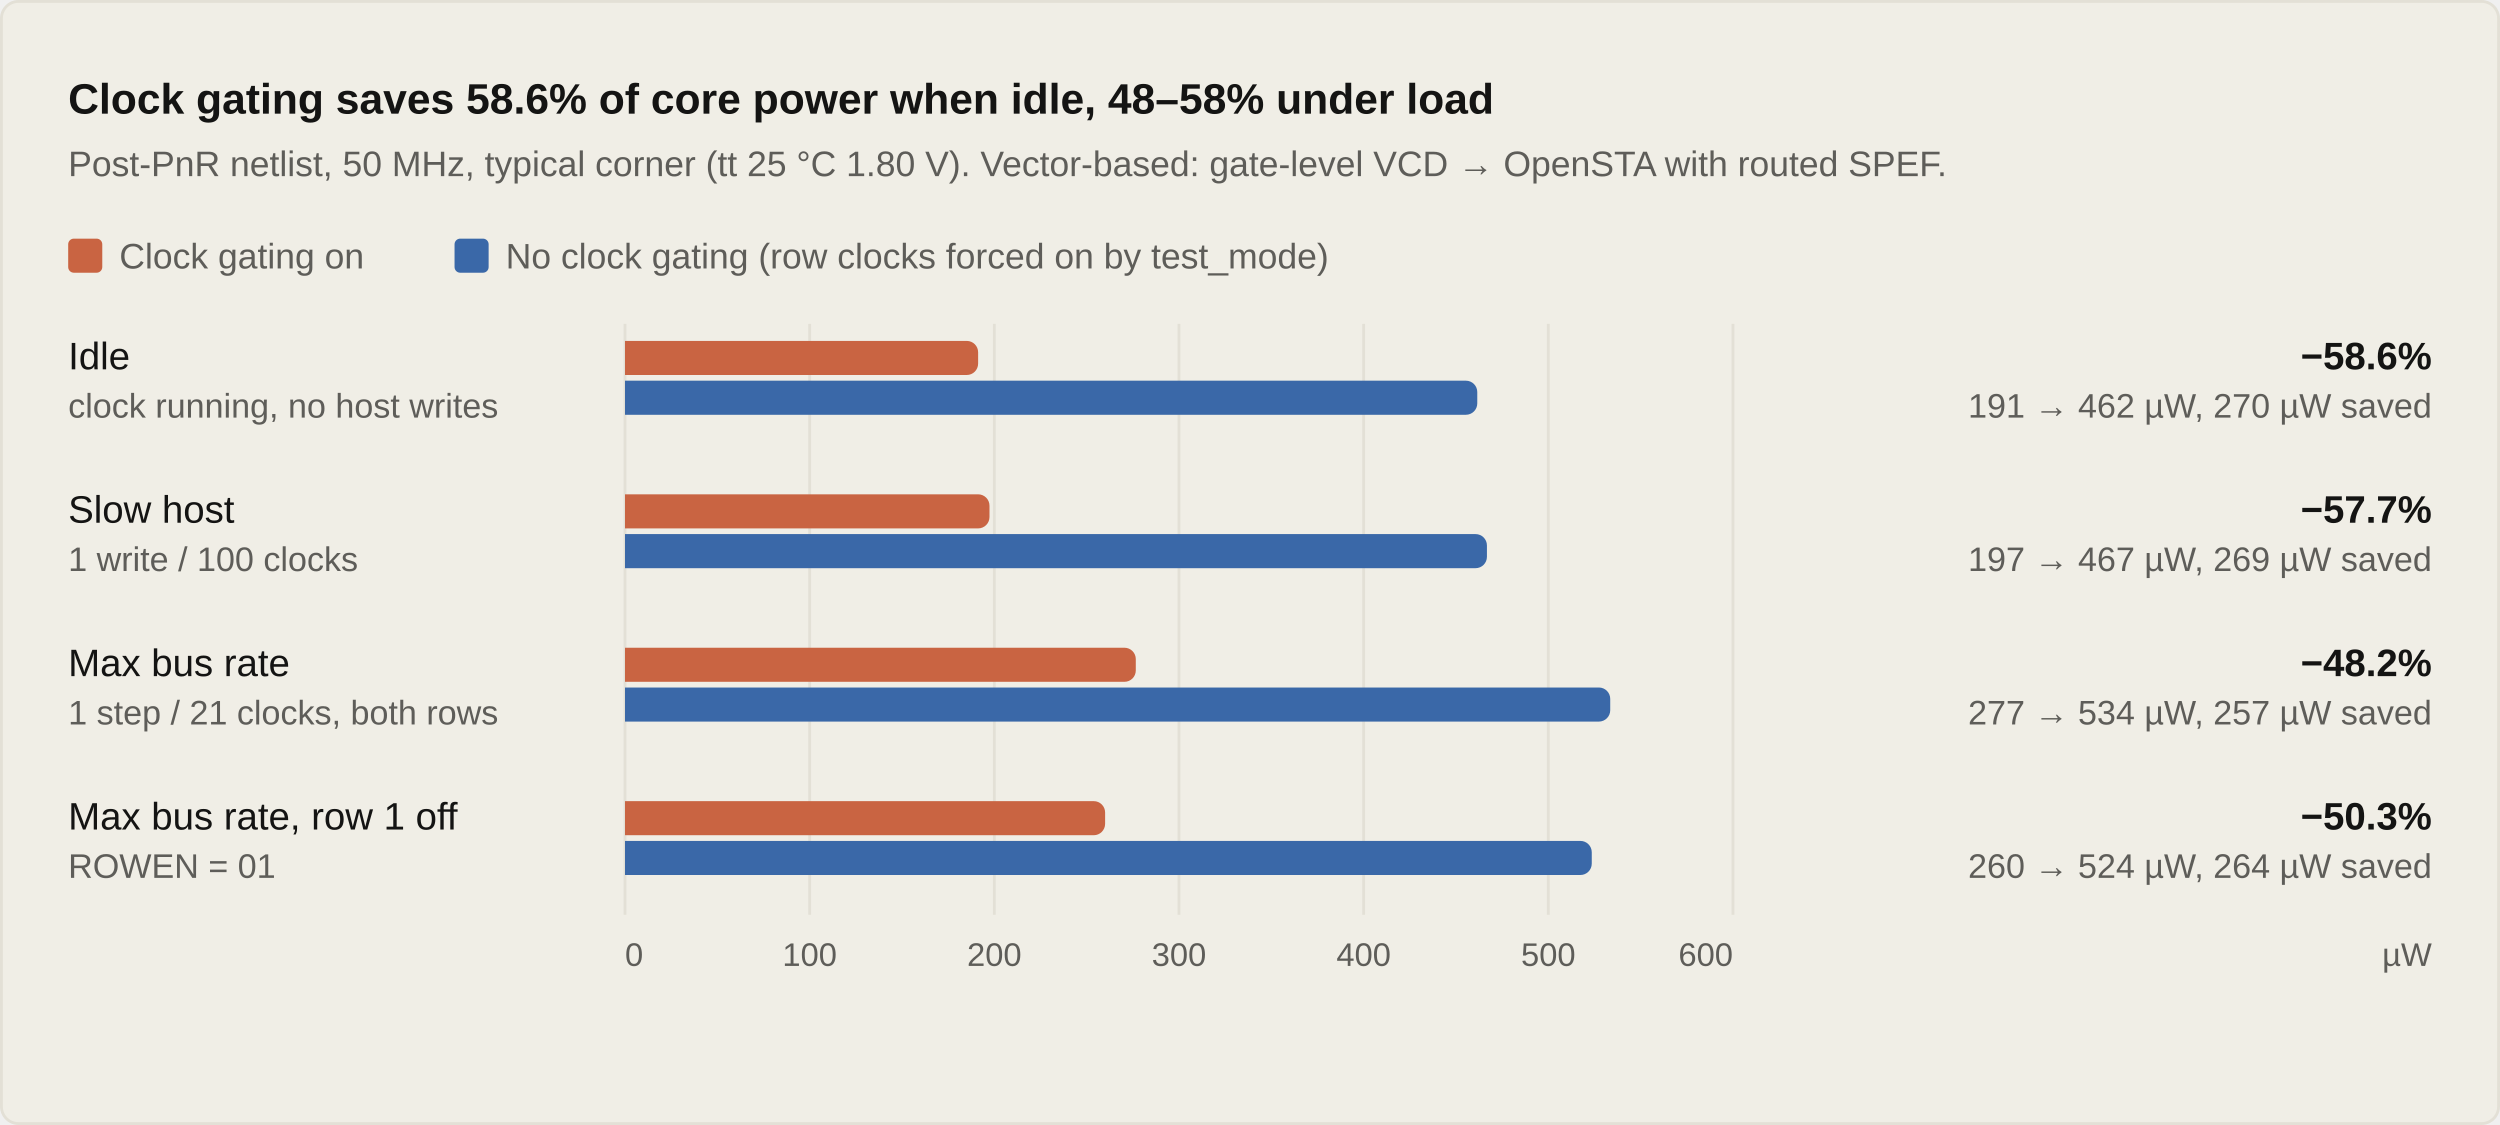
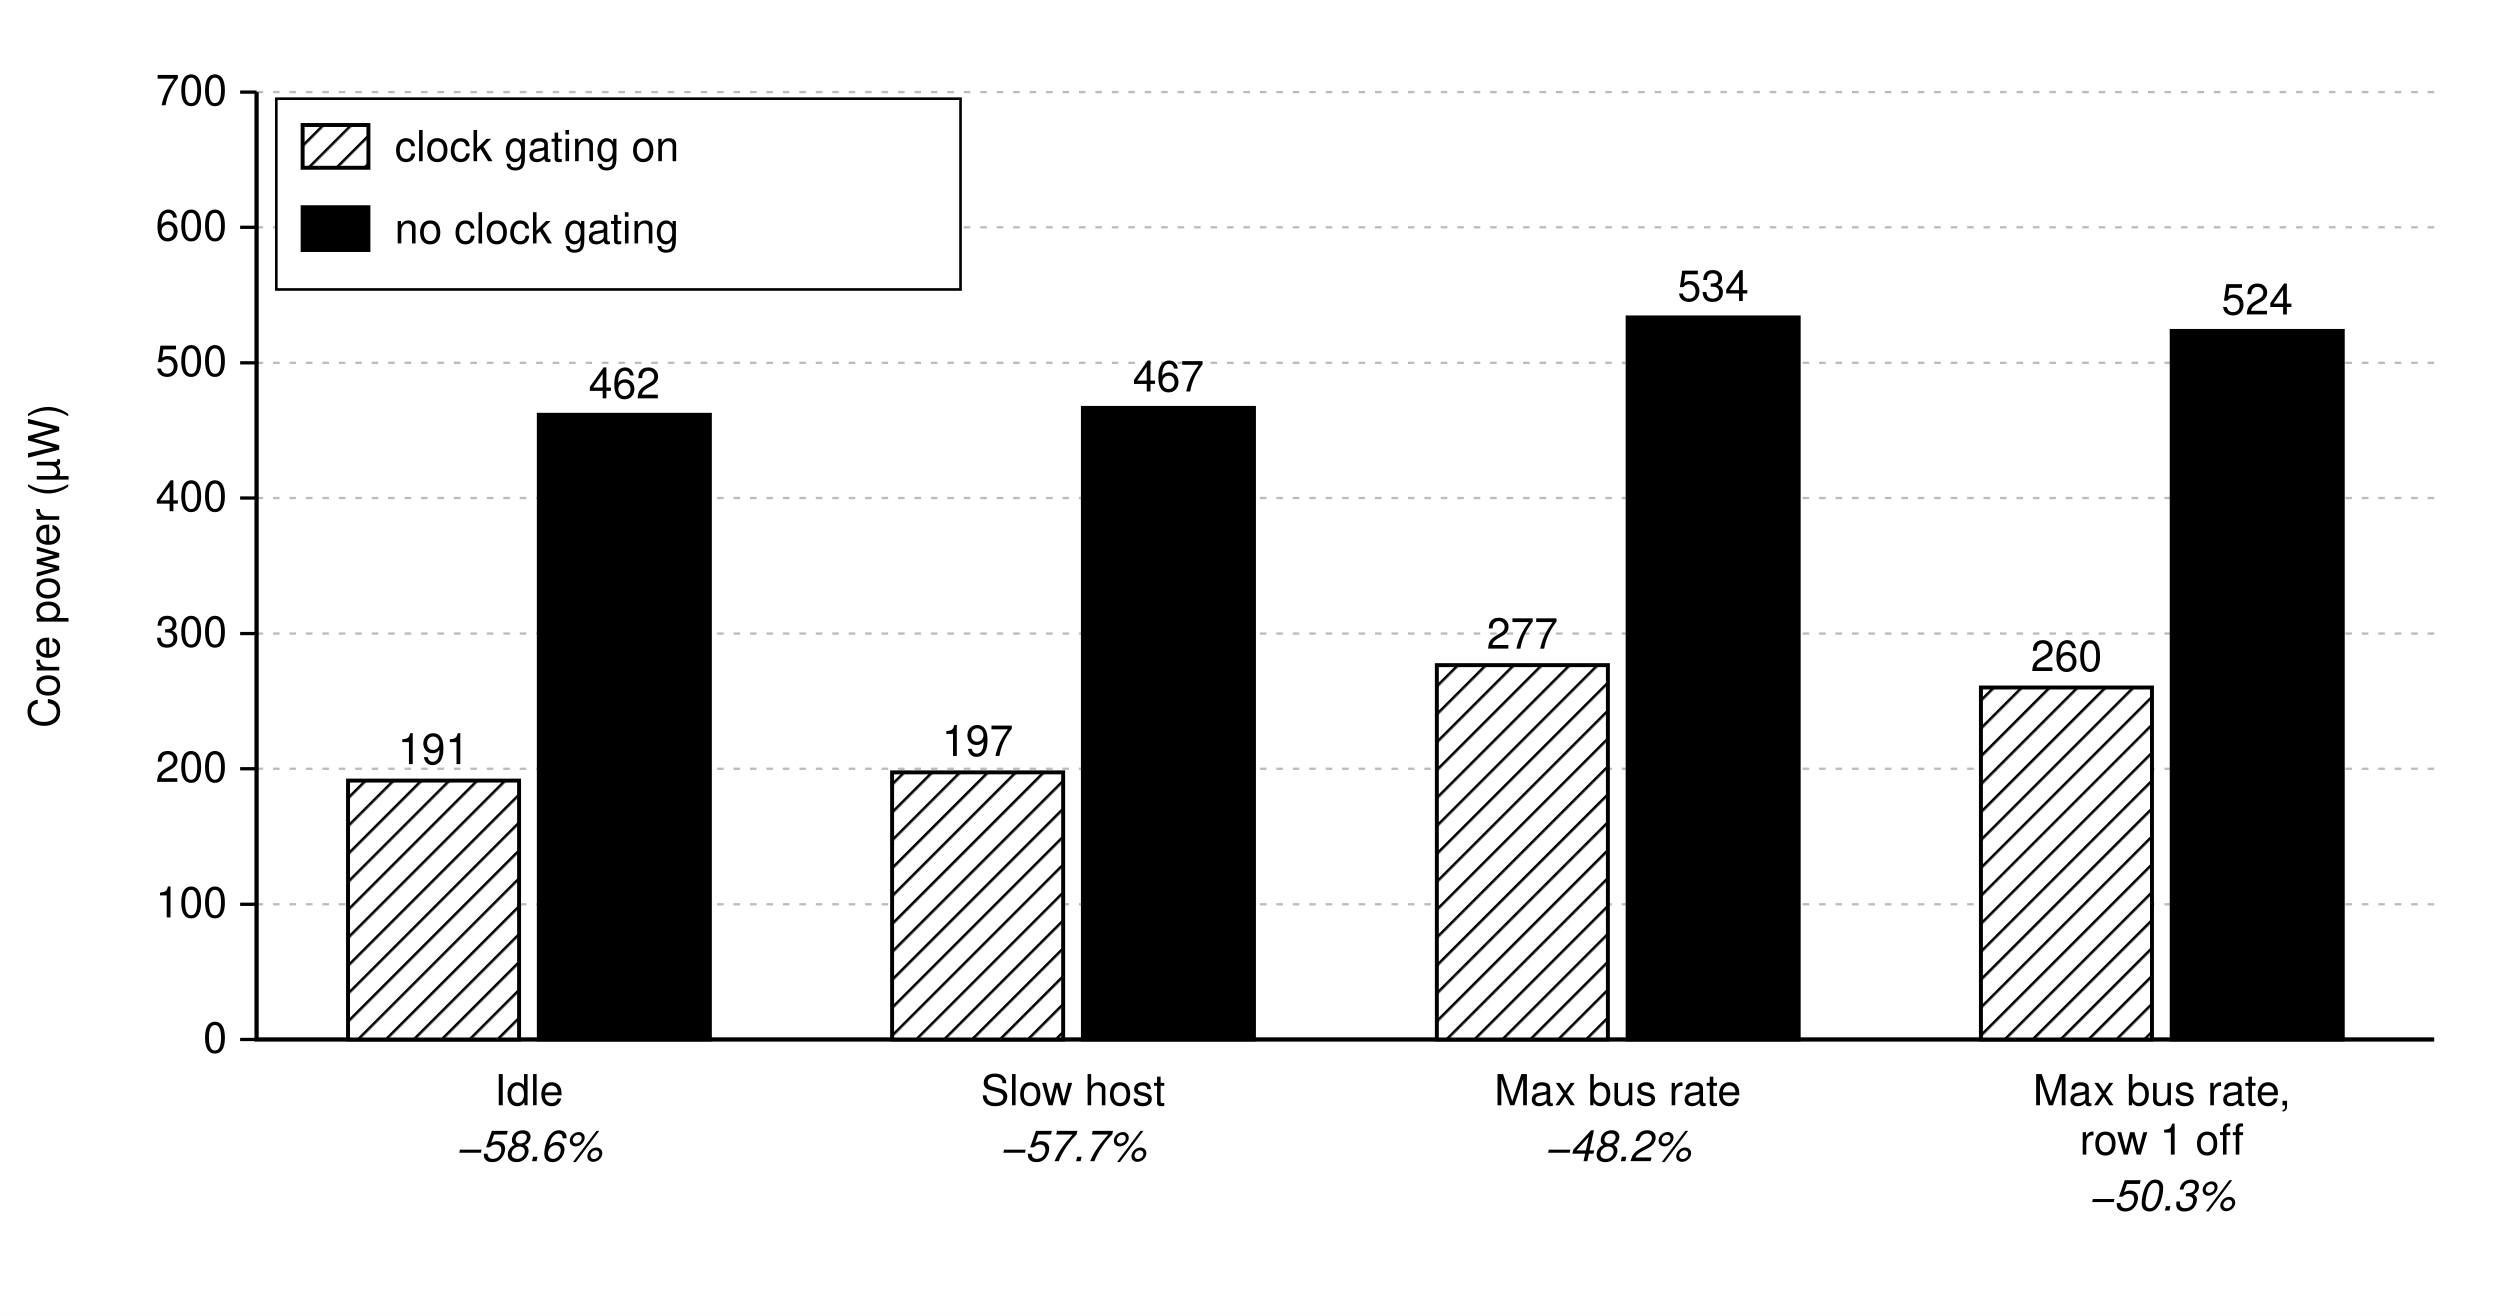
- <svg xmlns="http://www.w3.org/2000/svg" width="880" height="396" viewBox="0 0 880 396" font-family="'Inter Tight','Helvetica Neue',Arial,sans-serif" role="img" aria-label="Core power with and without clock gating for four workloads">
-   <rect x="0.5" y="0.5" width="879" height="395" rx="6" fill="#f0eee6" stroke="#e3e0d6" />
-   <text x="24" y="40" font-size="15" font-weight="600" fill="#141413">Clock gating saves 58.6% of core power when idle, 48–58% under load</text>
-   <text x="24" y="62" font-size="12.5" fill="#5e5d59">Post-PnR netlist, 50 MHz, typical corner (tt 25 °C 1.80 V). Vector-based: gate-level VCD → OpenSTA with routed SPEF.</text>
-   <rect x="24" y="84" width="12" height="12" rx="2" fill="#c96442" />
-   <text x="42" y="94.5" font-size="12.5" fill="#5e5d59">Clock gating on</text>
-   <rect x="160" y="84" width="12" height="12" rx="2" fill="#3a68a8" />
-   <text x="178" y="94.5" font-size="12.5" fill="#5e5d59">No clock gating (row clocks forced on by test_mode)</text>
-   <line x1="220.0" y1="114" x2="220.0" y2="322" stroke="#e3e0d6" stroke-width="1" />
-   <text x="220.0" y="340" font-size="11.5" fill="#5e5d59" text-anchor="start">0</text>
-   <line x1="285.0" y1="114" x2="285.0" y2="322" stroke="#e3e0d6" stroke-width="1" />
-   <text x="285.0" y="340" font-size="11.5" fill="#5e5d59" text-anchor="middle">100</text>
-   <line x1="350.0" y1="114" x2="350.0" y2="322" stroke="#e3e0d6" stroke-width="1" />
-   <text x="350.0" y="340" font-size="11.5" fill="#5e5d59" text-anchor="middle">200</text>
-   <line x1="415.0" y1="114" x2="415.0" y2="322" stroke="#e3e0d6" stroke-width="1" />
-   <text x="415.0" y="340" font-size="11.5" fill="#5e5d59" text-anchor="middle">300</text>
-   <line x1="480.0" y1="114" x2="480.0" y2="322" stroke="#e3e0d6" stroke-width="1" />
-   <text x="480.0" y="340" font-size="11.5" fill="#5e5d59" text-anchor="middle">400</text>
-   <line x1="545.0" y1="114" x2="545.0" y2="322" stroke="#e3e0d6" stroke-width="1" />
-   <text x="545.0" y="340" font-size="11.5" fill="#5e5d59" text-anchor="middle">500</text>
-   <line x1="610.0" y1="114" x2="610.0" y2="322" stroke="#e3e0d6" stroke-width="1" />
-   <text x="610.0" y="340" font-size="11.5" fill="#5e5d59" text-anchor="end">600</text>
-   <text x="856" y="340" font-size="11.5" fill="#5e5d59" text-anchor="end">µW</text>
-   <text x="24" y="130" font-size="13.5" fill="#141413">Idle</text>
-   <text x="24" y="147" font-size="12" fill="#5e5d59">clock running, no host writes</text>
-   <path d="M220.0,120 h120.3 a4,4 0 0 1 4,4 v4 a4,4 0 0 1 -4,4 h-120.3 z" fill="#c96442" />
-   <path d="M220.0,134 h296.0 a4,4 0 0 1 4,4 v4 a4,4 0 0 1 -4,4 h-296.0 z" fill="#3a68a8" />
-   <text x="856" y="130" font-size="13.5" font-weight="600" fill="#141413" text-anchor="end">−58.6%</text>
-   <text x="856" y="147" font-size="12" fill="#5e5d59" text-anchor="end">191 → 462 µW, 270 µW saved</text>
-   <text x="24" y="184" font-size="13.5" fill="#141413">Slow host</text>
-   <text x="24" y="201" font-size="12" fill="#5e5d59">1 write / 100 clocks</text>
-   <path d="M220.0,174 h124.3 a4,4 0 0 1 4,4 v4 a4,4 0 0 1 -4,4 h-124.3 z" fill="#c96442" />
-   <path d="M220.0,188 h299.4 a4,4 0 0 1 4,4 v4 a4,4 0 0 1 -4,4 h-299.4 z" fill="#3a68a8" />
-   <text x="856" y="184" font-size="13.5" font-weight="600" fill="#141413" text-anchor="end">−57.7%</text>
-   <text x="856" y="201" font-size="12" fill="#5e5d59" text-anchor="end">197 → 467 µW, 269 µW saved</text>
-   <text x="24" y="238" font-size="13.5" fill="#141413">Max bus rate</text>
-   <text x="24" y="255" font-size="12" fill="#5e5d59">1 step / 21 clocks, both rows</text>
-   <path d="M220.0,228 h175.8 a4,4 0 0 1 4,4 v4 a4,4 0 0 1 -4,4 h-175.8 z" fill="#c96442" />
-   <path d="M220.0,242 h342.8 a4,4 0 0 1 4,4 v4 a4,4 0 0 1 -4,4 h-342.8 z" fill="#3a68a8" />
-   <text x="856" y="238" font-size="13.5" font-weight="600" fill="#141413" text-anchor="end">−48.2%</text>
-   <text x="856" y="255" font-size="12" fill="#5e5d59" text-anchor="end">277 → 534 µW, 257 µW saved</text>
-   <text x="24" y="292" font-size="13.5" fill="#141413">Max bus rate, row 1 off</text>
-   <text x="24" y="309" font-size="12" fill="#5e5d59">ROWEN = 01</text>
-   <path d="M220.0,282 h165.0 a4,4 0 0 1 4,4 v4 a4,4 0 0 1 -4,4 h-165.0 z" fill="#c96442" />
-   <path d="M220.0,296 h336.3 a4,4 0 0 1 4,4 v4 a4,4 0 0 1 -4,4 h-336.3 z" fill="#3a68a8" />
-   <text x="856" y="292" font-size="13.5" font-weight="600" fill="#141413" text-anchor="end">−50.3%</text>
-   <text x="856" y="309" font-size="12" fill="#5e5d59" text-anchor="end">260 → 524 µW, 264 µW saved</text>
+ <svg xmlns="http://www.w3.org/2000/svg" viewBox="0 0 760 400" font-family="Helvetica, Arial, sans-serif" font-size="13" role="img" aria-label="Core power with and without clock gating for four workloads">
+   <defs>
+     <pattern id="hatch" width="6" height="6" patternUnits="userSpaceOnUse" patternTransform="rotate(45)">
+       <rect width="6" height="6" fill="#fff" />
+       <line x1="0" y1="0" x2="0" y2="6" stroke="#000" stroke-width="1.6" />
+     </pattern>
+   </defs>
+   <rect width="760" height="400" fill="#fff" />
+   <line x1="73" y1="316.0" x2="78" y2="316.0" stroke="#000" stroke-width="1" />
+   <text x="69" y="320.0" text-anchor="end">0</text>
+   <line x1="78" y1="274.9" x2="740" y2="274.9" stroke="#bbb" stroke-width="0.7" stroke-dasharray="2 3" />
+   <line x1="73" y1="274.9" x2="78" y2="274.9" stroke="#000" stroke-width="1" />
+   <text x="69" y="278.9" text-anchor="end">100</text>
+   <line x1="78" y1="233.7" x2="740" y2="233.7" stroke="#bbb" stroke-width="0.7" stroke-dasharray="2 3" />
+   <line x1="73" y1="233.7" x2="78" y2="233.7" stroke="#000" stroke-width="1" />
+   <text x="69" y="237.7" text-anchor="end">200</text>
+   <line x1="78" y1="192.6" x2="740" y2="192.6" stroke="#bbb" stroke-width="0.7" stroke-dasharray="2 3" />
+   <line x1="73" y1="192.6" x2="78" y2="192.6" stroke="#000" stroke-width="1" />
+   <text x="69" y="196.6" text-anchor="end">300</text>
+   <line x1="78" y1="151.4" x2="740" y2="151.4" stroke="#bbb" stroke-width="0.7" stroke-dasharray="2 3" />
+   <line x1="73" y1="151.4" x2="78" y2="151.4" stroke="#000" stroke-width="1" />
+   <text x="69" y="155.4" text-anchor="end">400</text>
+   <line x1="78" y1="110.3" x2="740" y2="110.3" stroke="#bbb" stroke-width="0.7" stroke-dasharray="2 3" />
+   <line x1="73" y1="110.3" x2="78" y2="110.3" stroke="#000" stroke-width="1" />
+   <text x="69" y="114.3" text-anchor="end">500</text>
+   <line x1="78" y1="69.1" x2="740" y2="69.1" stroke="#bbb" stroke-width="0.7" stroke-dasharray="2 3" />
+   <line x1="73" y1="69.1" x2="78" y2="69.1" stroke="#000" stroke-width="1" />
+   <text x="69" y="73.1" text-anchor="end">600</text>
+   <line x1="78" y1="28.0" x2="740" y2="28.0" stroke="#bbb" stroke-width="0.7" stroke-dasharray="2 3" />
+   <line x1="73" y1="28.0" x2="78" y2="28.0" stroke="#000" stroke-width="1" />
+   <text x="69" y="32.0" text-anchor="end">700</text>
+   <text transform="translate(18 172) rotate(-90)" text-anchor="middle">Core power (µW)</text>
+   <path d="M78,28 V316 H740" fill="none" stroke="#000" stroke-width="1.3" />
+   <rect x="105.8" y="237.3" width="52" height="78.7" fill="url(#hatch)" stroke="#000" stroke-width="1.2" />
+   <text x="131.8" y="232.3" text-anchor="middle">191</text>
+   <rect x="163.8" y="126.1" width="52" height="189.9" fill="#000" stroke="#000" stroke-width="1.2" />
+   <text x="189.8" y="121.1" text-anchor="middle">462</text>
+   <text x="160.8" y="336" text-anchor="middle">Idle</text>
+   <text x="160.8" y="353" text-anchor="middle" font-style="italic">−58.6%</text>
+   <rect x="271.2" y="234.8" width="52" height="81.2" fill="url(#hatch)" stroke="#000" stroke-width="1.2" />
+   <text x="297.2" y="229.8" text-anchor="middle">197</text>
+   <rect x="329.2" y="124.0" width="52" height="192.0" fill="#000" stroke="#000" stroke-width="1.2" />
+   <text x="355.2" y="119.0" text-anchor="middle">467</text>
+   <text x="326.2" y="336" text-anchor="middle">Slow host</text>
+   <text x="326.2" y="353" text-anchor="middle" font-style="italic">−57.7%</text>
+   <rect x="436.8" y="202.2" width="52" height="113.8" fill="url(#hatch)" stroke="#000" stroke-width="1.2" />
+   <text x="462.8" y="197.2" text-anchor="middle">277</text>
+   <rect x="494.8" y="96.5" width="52" height="219.5" fill="#000" stroke="#000" stroke-width="1.2" />
+   <text x="520.8" y="91.5" text-anchor="middle">534</text>
+   <text x="491.8" y="336" text-anchor="middle">Max bus rate</text>
+   <text x="491.8" y="353" text-anchor="middle" font-style="italic">−48.2%</text>
+   <rect x="602.2" y="209.0" width="52" height="107.0" fill="url(#hatch)" stroke="#000" stroke-width="1.2" />
+   <text x="628.2" y="204.0" text-anchor="middle">260</text>
+   <rect x="660.2" y="100.6" width="52" height="215.4" fill="#000" stroke="#000" stroke-width="1.2" />
+   <text x="686.2" y="95.6" text-anchor="middle">524</text>
+   <text x="657.2" y="336" text-anchor="middle">Max bus rate,</text>
+   <text x="657.2" y="351" text-anchor="middle">row 1 off</text>
+   <text x="657.2" y="368" text-anchor="middle" font-style="italic">−50.3%</text>
+   <rect x="84" y="30" width="208" height="58" fill="#fff" stroke="#000" stroke-width="0.8" />
+   <rect x="92" y="38" width="20" height="13" fill="url(#hatch)" stroke="#000" stroke-width="1.2" />
+   <text x="120" y="49">clock gating on</text>
+   <rect x="92" y="63" width="20" height="13" fill="#000" stroke="#000" stroke-width="1.2" />
+   <text x="120" y="74">no clock gating</text>
</svg>
